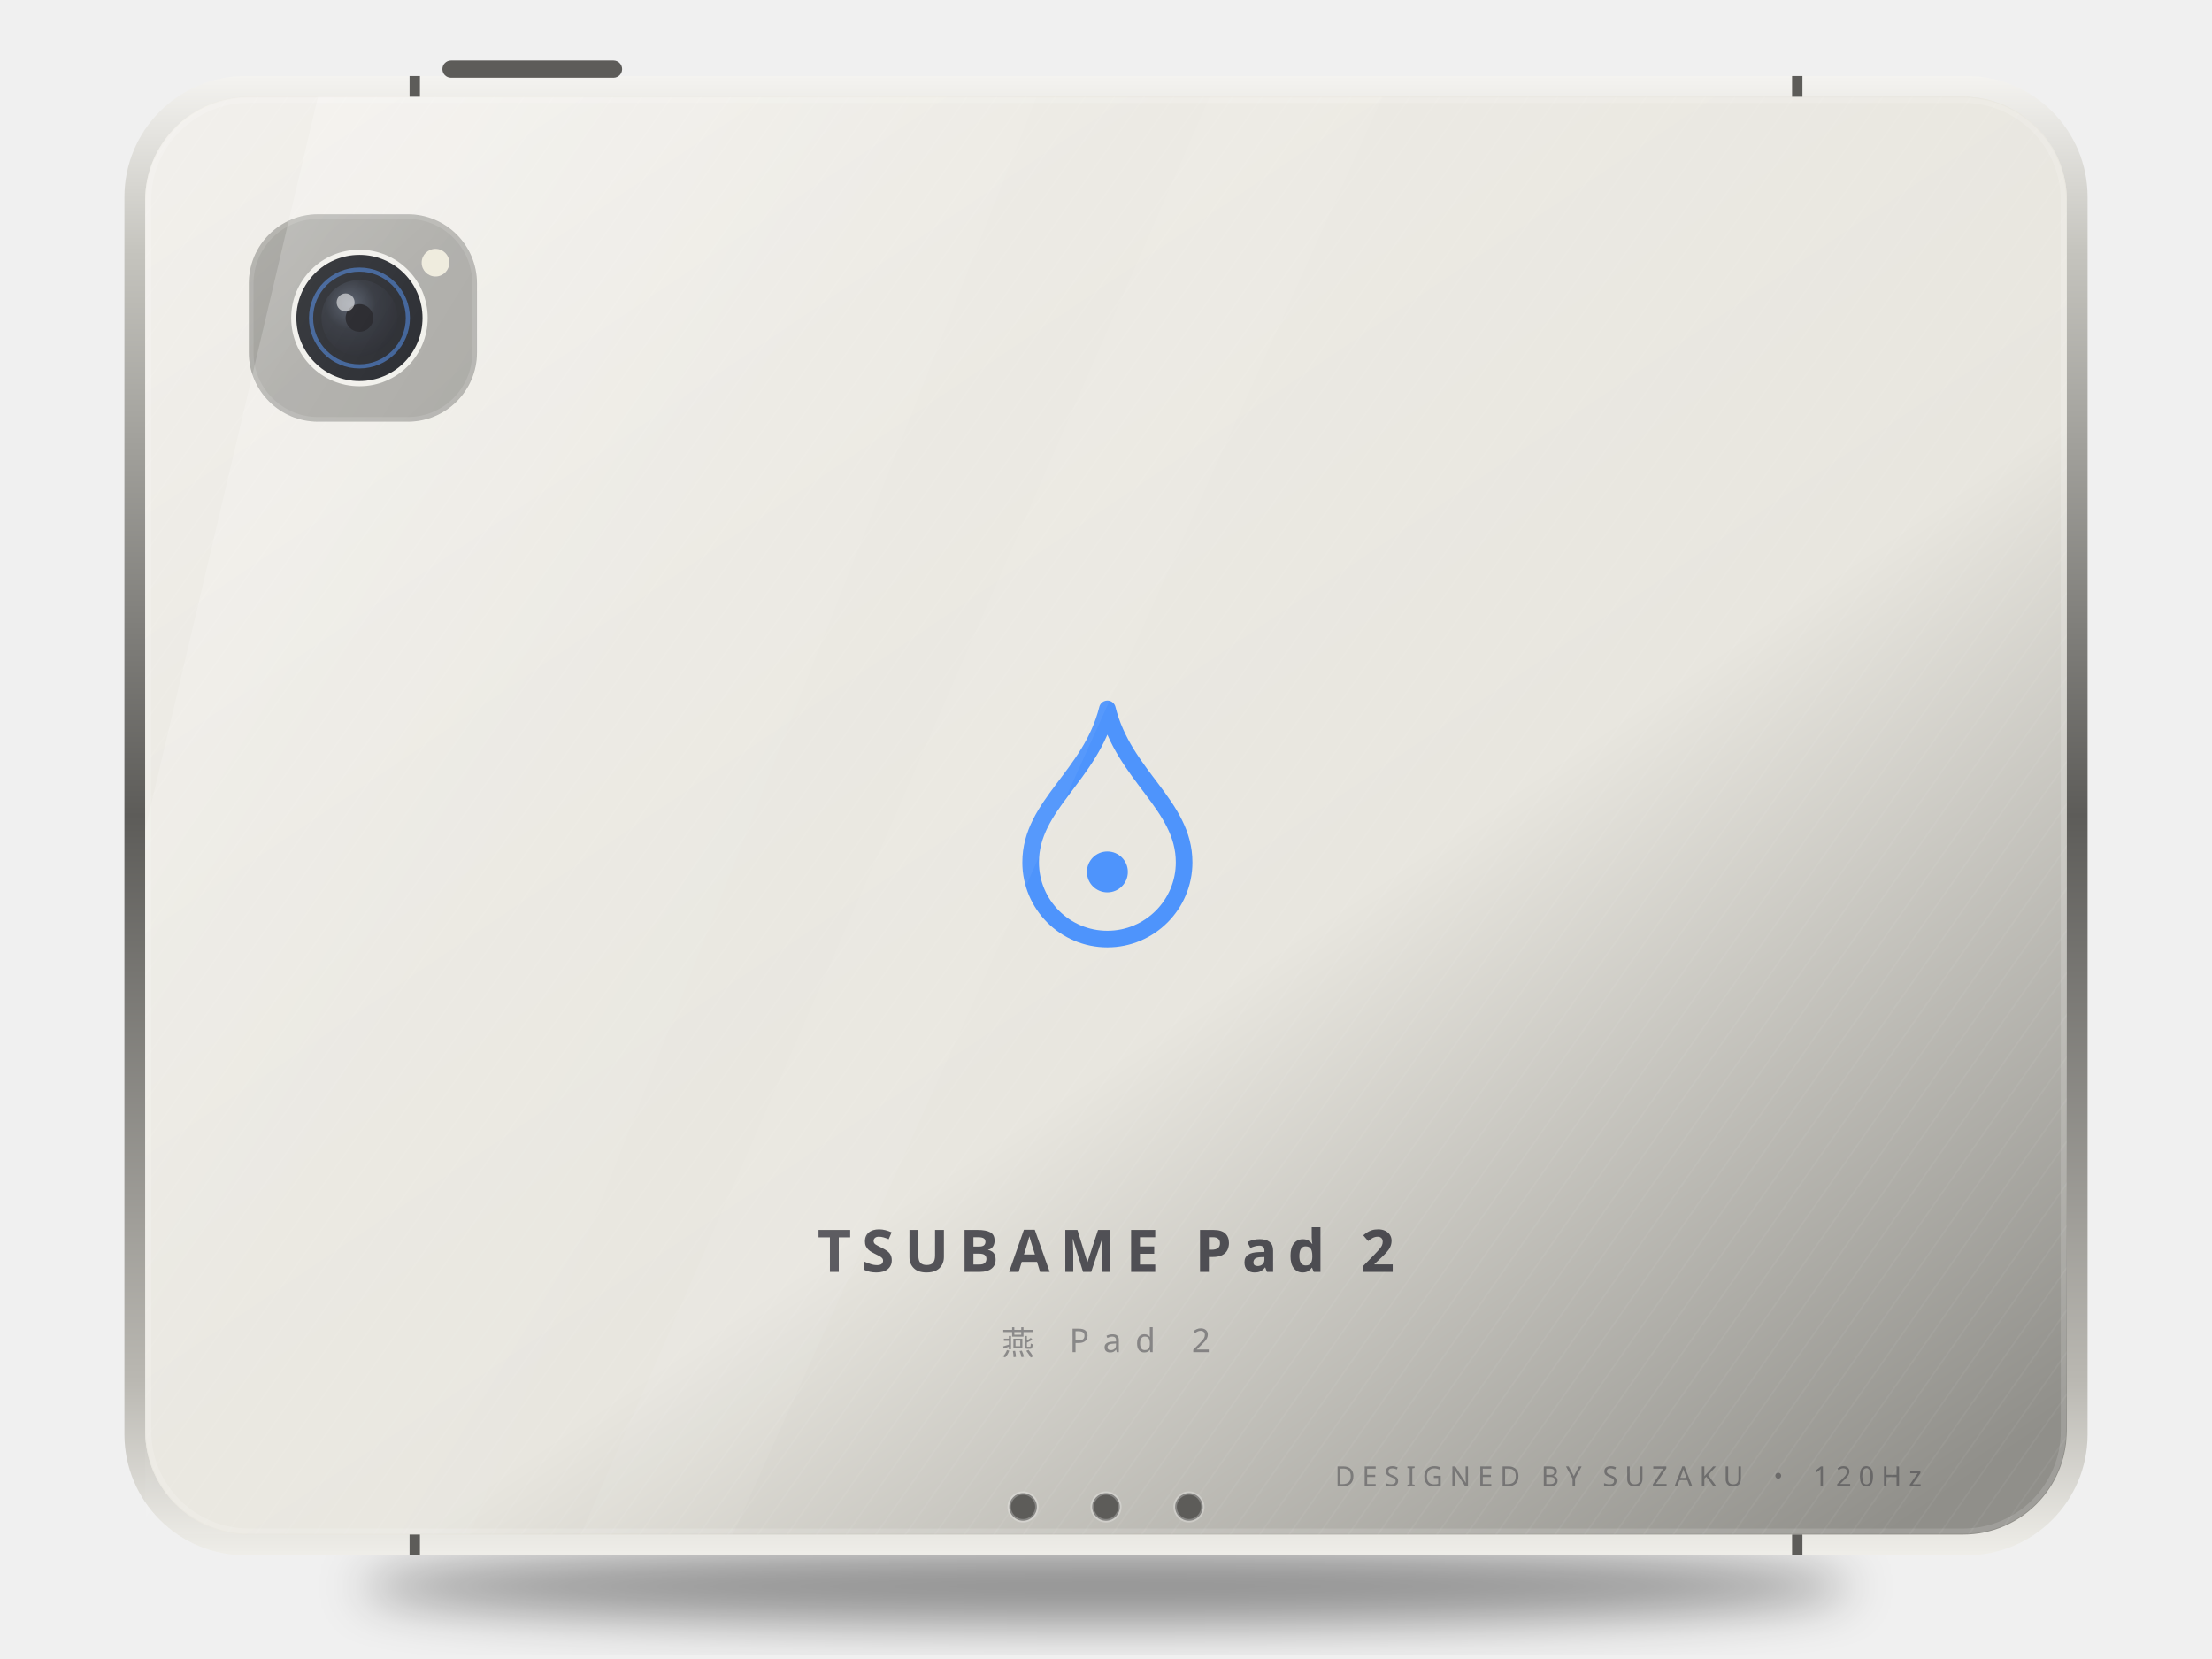
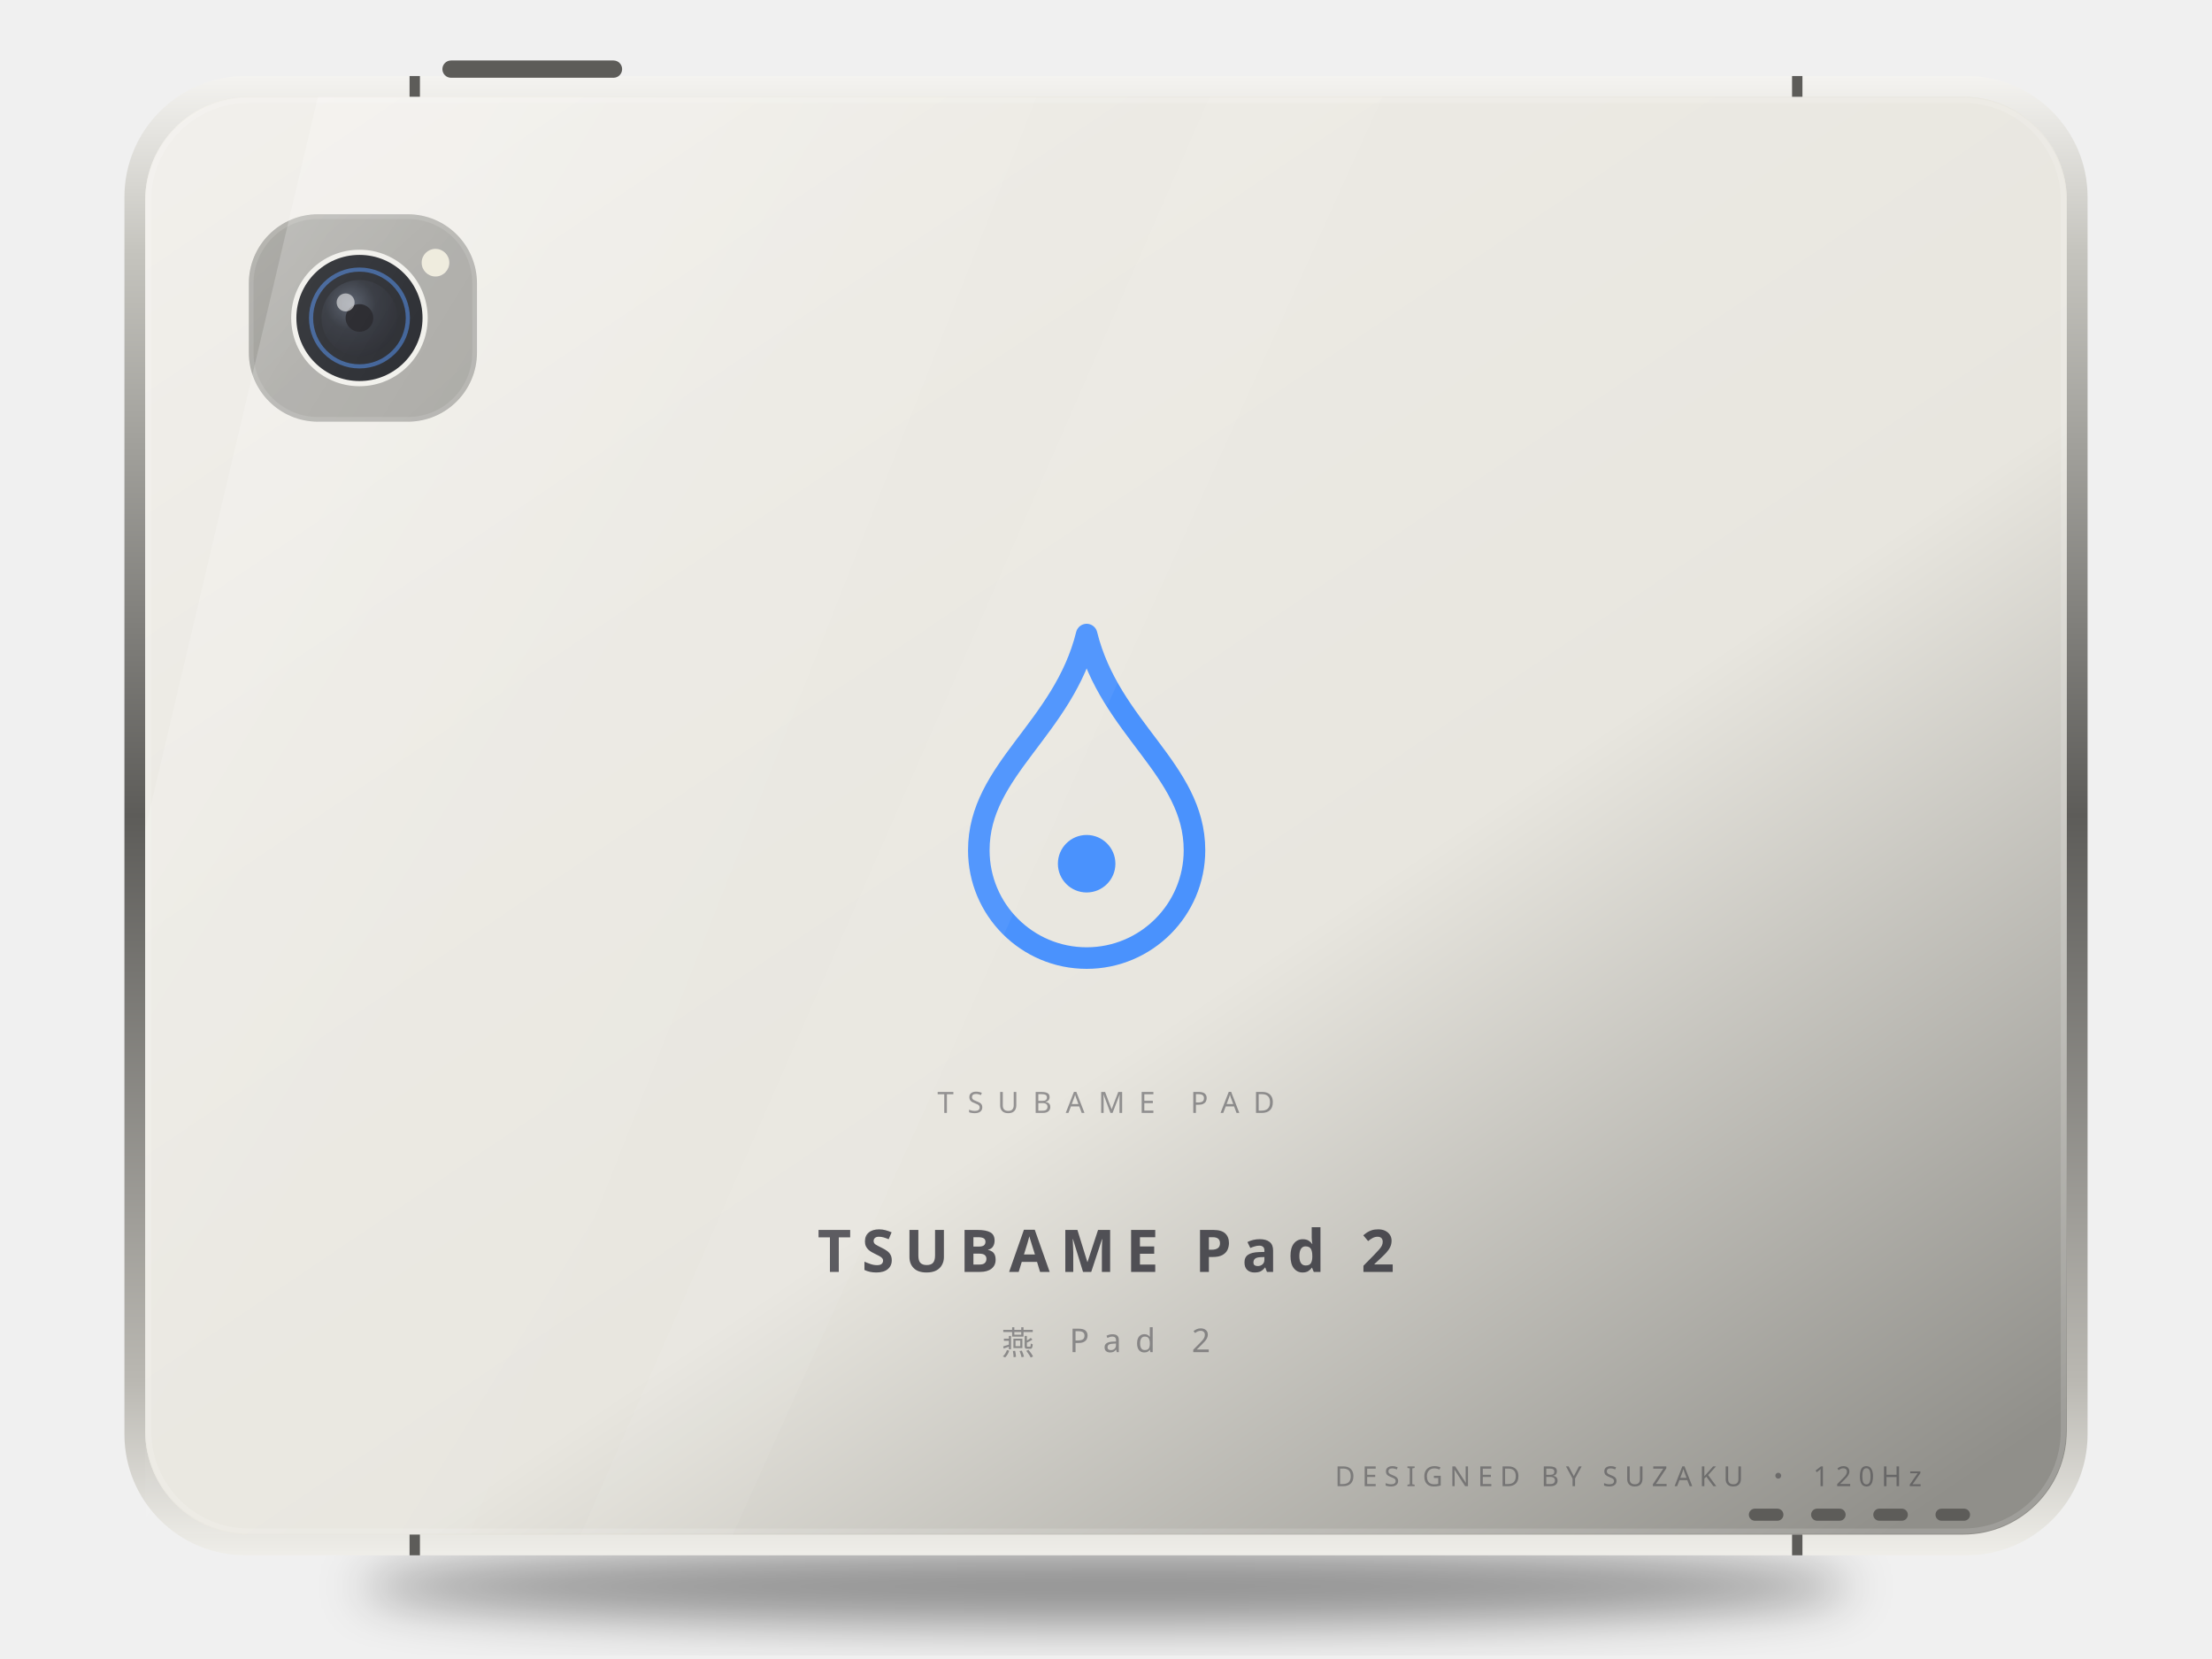
<svg xmlns="http://www.w3.org/2000/svg" viewBox="0 0 640 480" role="img" aria-label="TSUBAME Pad 2">
  <defs>
    <linearGradient id="bodytpad20" x1="0" y1="0" x2="0.9" y2="1">
      <stop offset="0" stop-color="#f2f0ec" />
      <stop offset="0.28" stop-color="#eceae4" />
      <stop offset="0.62" stop-color="#e8e6df" />
      <stop offset="1" stop-color="#908f8a" />
    </linearGradient>
    <linearGradient id="frametpad20" x1="0" y1="0" x2="0" y2="1">
      <stop offset="0" stop-color="#f5f4f1" />
      <stop offset="0.12" stop-color="#c5c4be" />
      <stop offset="0.5" stop-color="#5d5c59" />
      <stop offset="0.88" stop-color="#bab8b2" />
      <stop offset="1" stop-color="#f0efea" />
    </linearGradient>
    <radialGradient id="lenstpad20" cx="0.38" cy="0.32" r="0.95">
      <stop offset="0" stop-color="#3c4454" />
      <stop offset="0.35" stop-color="#141821" />
      <stop offset="1" stop-color="#04040a" />
    </radialGradient>
    <linearGradient id="sheentpad20" x1="0" y1="0" x2="1" y2="1">
      <stop offset="0" stop-color="#ffffff" stop-opacity="0.26" />
      <stop offset="0.5" stop-color="#ffffff" stop-opacity="0.03" />
      <stop offset="1" stop-color="#ffffff" stop-opacity="0" />
    </linearGradient>
-     <pattern id="textpad20" width="7" height="7" patternUnits="userSpaceOnUse" patternTransform="rotate(35)">
-       <path d="M0 0 V7" stroke="#ffffff" stroke-opacity="0.045" stroke-width="1" />
+     <pattern id="textpad20" width="10" height="10" patternUnits="userSpaceOnUse">
+       <path d="M0 0" stroke="none" />
    </pattern>
    <filter id="softtpad20" x="-40%" y="-40%" width="180%" height="180%">
      <feGaussianBlur stdDeviation="7" />
    </filter>
  </defs>
  <ellipse cx="320" cy="459" rx="216" ry="11" fill="#000000" opacity="0.4" filter="url(#softtpad20)" />
  <rect x="36" y="22" width="568" height="428" rx="35" fill="url(#frametpad20)" />
  <rect x="42" y="28" width="556" height="416" rx="30" fill="#e8e6df" />
  <rect x="42" y="28" width="556" height="416" rx="30" fill="url(#bodytpad20)" />
  <rect x="42" y="28" width="556" height="416" rx="30" fill="url(#textpad20)" />
  <rect x="43" y="29" width="554" height="414" rx="29" fill="none" stroke="#ffffff" stroke-opacity="0.14" stroke-width="1.5" />
  <path d="M120 22 v6 M520 22 v6 M120 444 v6 M520 444 v6" stroke="#5d5c59" stroke-width="3" />
  <rect x="72" y="62" width="66" height="60" rx="20" fill="#a2a19c" />
  <rect x="72" y="62" width="66" height="60" rx="20" fill="url(#sheentpad20)" opacity="0.5" />
  <rect x="72.7" y="62.7" width="64.6" height="58.6" rx="19.3" fill="none" stroke="#ffffff" stroke-opacity="0.12" stroke-width="1.3" />
-   <circle cx="126" cy="76" r="4" fill="#f4efdf" opacity="0.9" />
  <circle cx="104" cy="92" r="19" fill="#0b0d13" stroke="#efeee9" stroke-width="1.5" />
  <circle cx="104" cy="92" r="14" fill="none" stroke="#3d8bff" stroke-opacity="0.5" stroke-width="1.2" />
  <circle cx="104" cy="92" r="11" fill="url(#lenstpad20)" />
  <circle cx="104" cy="92" r="4" fill="#04040a" />
  <circle cx="100" cy="87.5" r="2.6" fill="#ffffff" opacity="0.55" />
-   <g transform="translate(276 194) scale(1.85)" opacity="0.9">
-     <path d="M24 6 C21.4 16.5 12 21 12 30 a12 12 0 0 0 24 0 C36 21 26.6 16.5 24 6 Z" fill="none" stroke="#3d8bff" stroke-width="2.6" stroke-linejoin="round" />
+   <circle cx="126" cy="76" r="4" fill="#f4efdf" opacity="0.9" />
+   <g transform="translate(252 168) scale(2.6)" opacity="0.92">
+     <path d="M24 6 C21.4 16.5 12 21 12 30 a12 12 0 0 0 24 0 C36 21 26.6 16.5 24 6 Z" fill="none" stroke="#3d8bff" stroke-width="2.4" stroke-linejoin="round" />
    <circle cx="24" cy="31.5" r="3.2" fill="#3d8bff" />
  </g>
-   <circle cx="296" cy="436" r="4" fill="#5d5c59" stroke="#ffffff" stroke-opacity="0.25" stroke-width="1" />
-   <circle cx="320" cy="436" r="4" fill="#5d5c59" stroke="#ffffff" stroke-opacity="0.25" stroke-width="1" />
-   <circle cx="344" cy="436" r="4" fill="#5d5c59" stroke="#ffffff" stroke-opacity="0.25" stroke-width="1" />
+   <text x="320" y="322" font-family="'Noto Sans JP',sans-serif" font-size="8.5" fill="#1c1c26" opacity="0.42" text-anchor="middle" letter-spacing="4">TSUBAME PAD</text>
+   <rect x="560" y="436.5" width="10" height="3.5" rx="1.75" fill="#5d5c59" />
+   <rect x="542" y="436.5" width="10" height="3.5" rx="1.75" fill="#5d5c59" />
+   <rect x="524" y="436.5" width="10" height="3.5" rx="1.75" fill="#5d5c59" />
+   <rect x="506" y="436.5" width="10" height="3.5" rx="1.75" fill="#5d5c59" />
  <text x="320" y="368" font-family="'Noto Sans JP',sans-serif" font-size="17" font-weight="800" fill="#1c1c26" opacity="0.72" text-anchor="middle" letter-spacing="3">TSUBAME Pad 2</text>
  <text x="320" y="392" font-family="'Noto Sans JP',sans-serif" font-size="9.5" fill="#1c1c26" opacity="0.4" text-anchor="middle" letter-spacing="4">燕 Pad 2</text>
  <text x="556" y="430" font-family="'Noto Sans JP',sans-serif" font-size="8" fill="#1c1c26" opacity="0.38" text-anchor="end" letter-spacing="2">DESIGNED BY SUZAKU ・ 120Hz</text>
  <path d="M92 28 L300 28 L136 444 L42 444 L42 240 Z" fill="url(#sheentpad20)" />
  <path d="M350 28 L400 28 L212 444 L168 444 Z" fill="#ffffff" opacity="0.05" />
  <rect x="128" y="17.5" width="52" height="5" rx="2.5" fill="#5d5c59" />
</svg>
